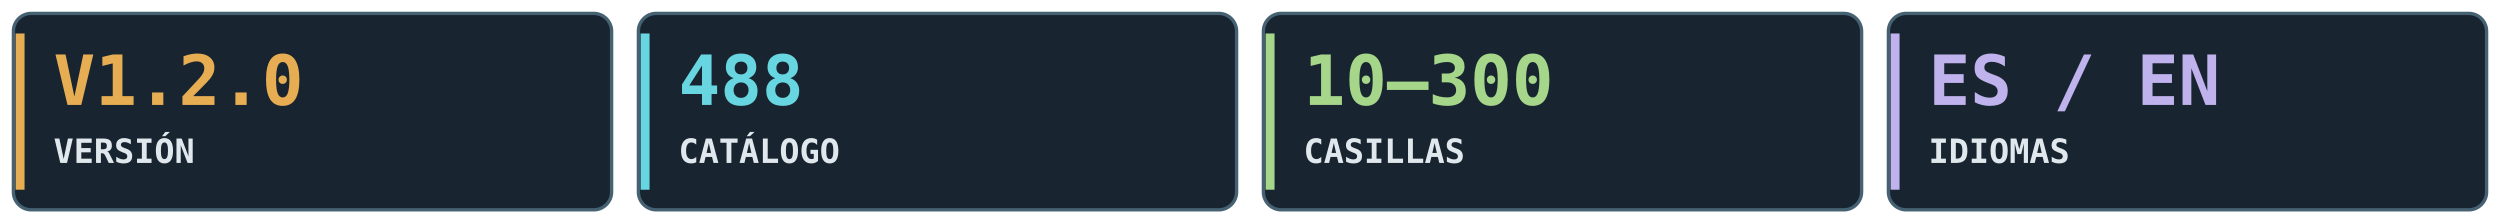
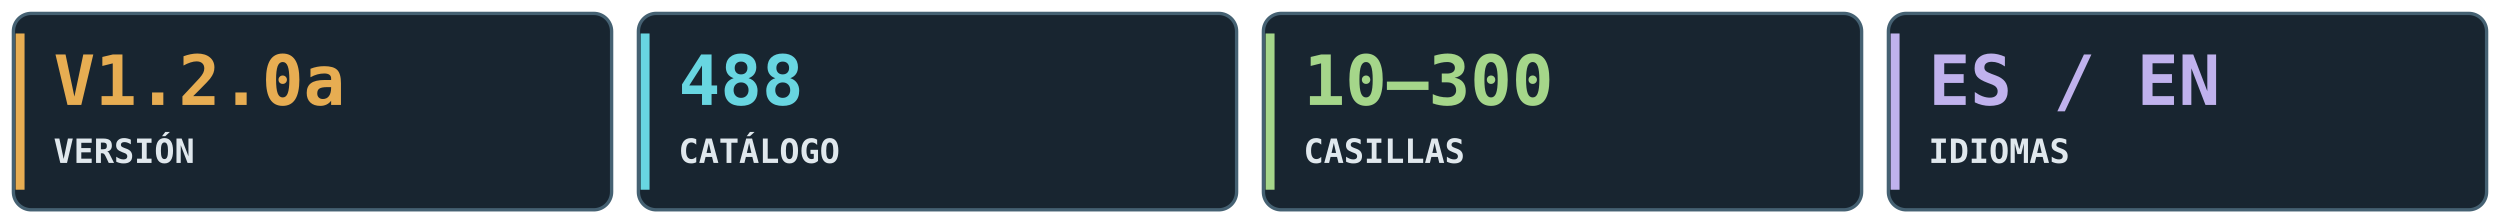
- <svg xmlns="http://www.w3.org/2000/svg" width="1120" height="100" viewBox="0 0 1120 100" role="img" aria-label="Versión 1.2.0, 488 entradas del catálogo, 10 a 300 casillas, español e inglés">
+ <svg xmlns="http://www.w3.org/2000/svg" width="1120" height="100" viewBox="0 0 1120 100" role="img" aria-label="Versión 1.2.0a, 488 entradas del catálogo, 10 a 300 casillas, español e inglés">
  <g font-family="ui-monospace, SFMono-Regular, Consolas, monospace" font-weight="700">
    <g>
      <rect x="6" y="6" width="268" height="88" rx="8" fill="#182530" stroke="#456172" stroke-width="1.5" />
      <path d="M9 15v70" stroke="#e7ad52" stroke-width="4" />
-       <text x="24" y="47" fill="#e7ad52" font-size="31">V1.2.0</text>
+       <text x="24" y="47" fill="#e7ad52" font-size="31">V1.2.0a</text>
      <text x="24" y="73" fill="#e0e8ed" font-size="15">VERSIÓN</text>
    </g>
    <g>
      <rect x="286" y="6" width="268" height="88" rx="8" fill="#182530" stroke="#456172" stroke-width="1.5" />
      <path d="M289 15v70" stroke="#68d6e1" stroke-width="4" />
      <text x="304" y="47" fill="#68d6e1" font-size="31">488</text>
      <text x="304" y="73" fill="#e0e8ed" font-size="15">CATÁLOGO</text>
    </g>
    <g>
      <rect x="566" y="6" width="268" height="88" rx="8" fill="#182530" stroke="#456172" stroke-width="1.5" />
      <path d="M569 15v70" stroke="#a5d68a" stroke-width="4" />
      <text x="584" y="47" fill="#a5d68a" font-size="31">10–300</text>
      <text x="584" y="73" fill="#e0e8ed" font-size="15">CASILLAS</text>
    </g>
    <g>
      <rect x="846" y="6" width="268" height="88" rx="8" fill="#182530" stroke="#456172" stroke-width="1.5" />
      <path d="M849 15v70" stroke="#c0b2ed" stroke-width="4" />
      <text x="864" y="47" fill="#c0b2ed" font-size="31">ES / EN</text>
      <text x="864" y="73" fill="#e0e8ed" font-size="15">IDIOMAS</text>
    </g>
  </g>
</svg>
